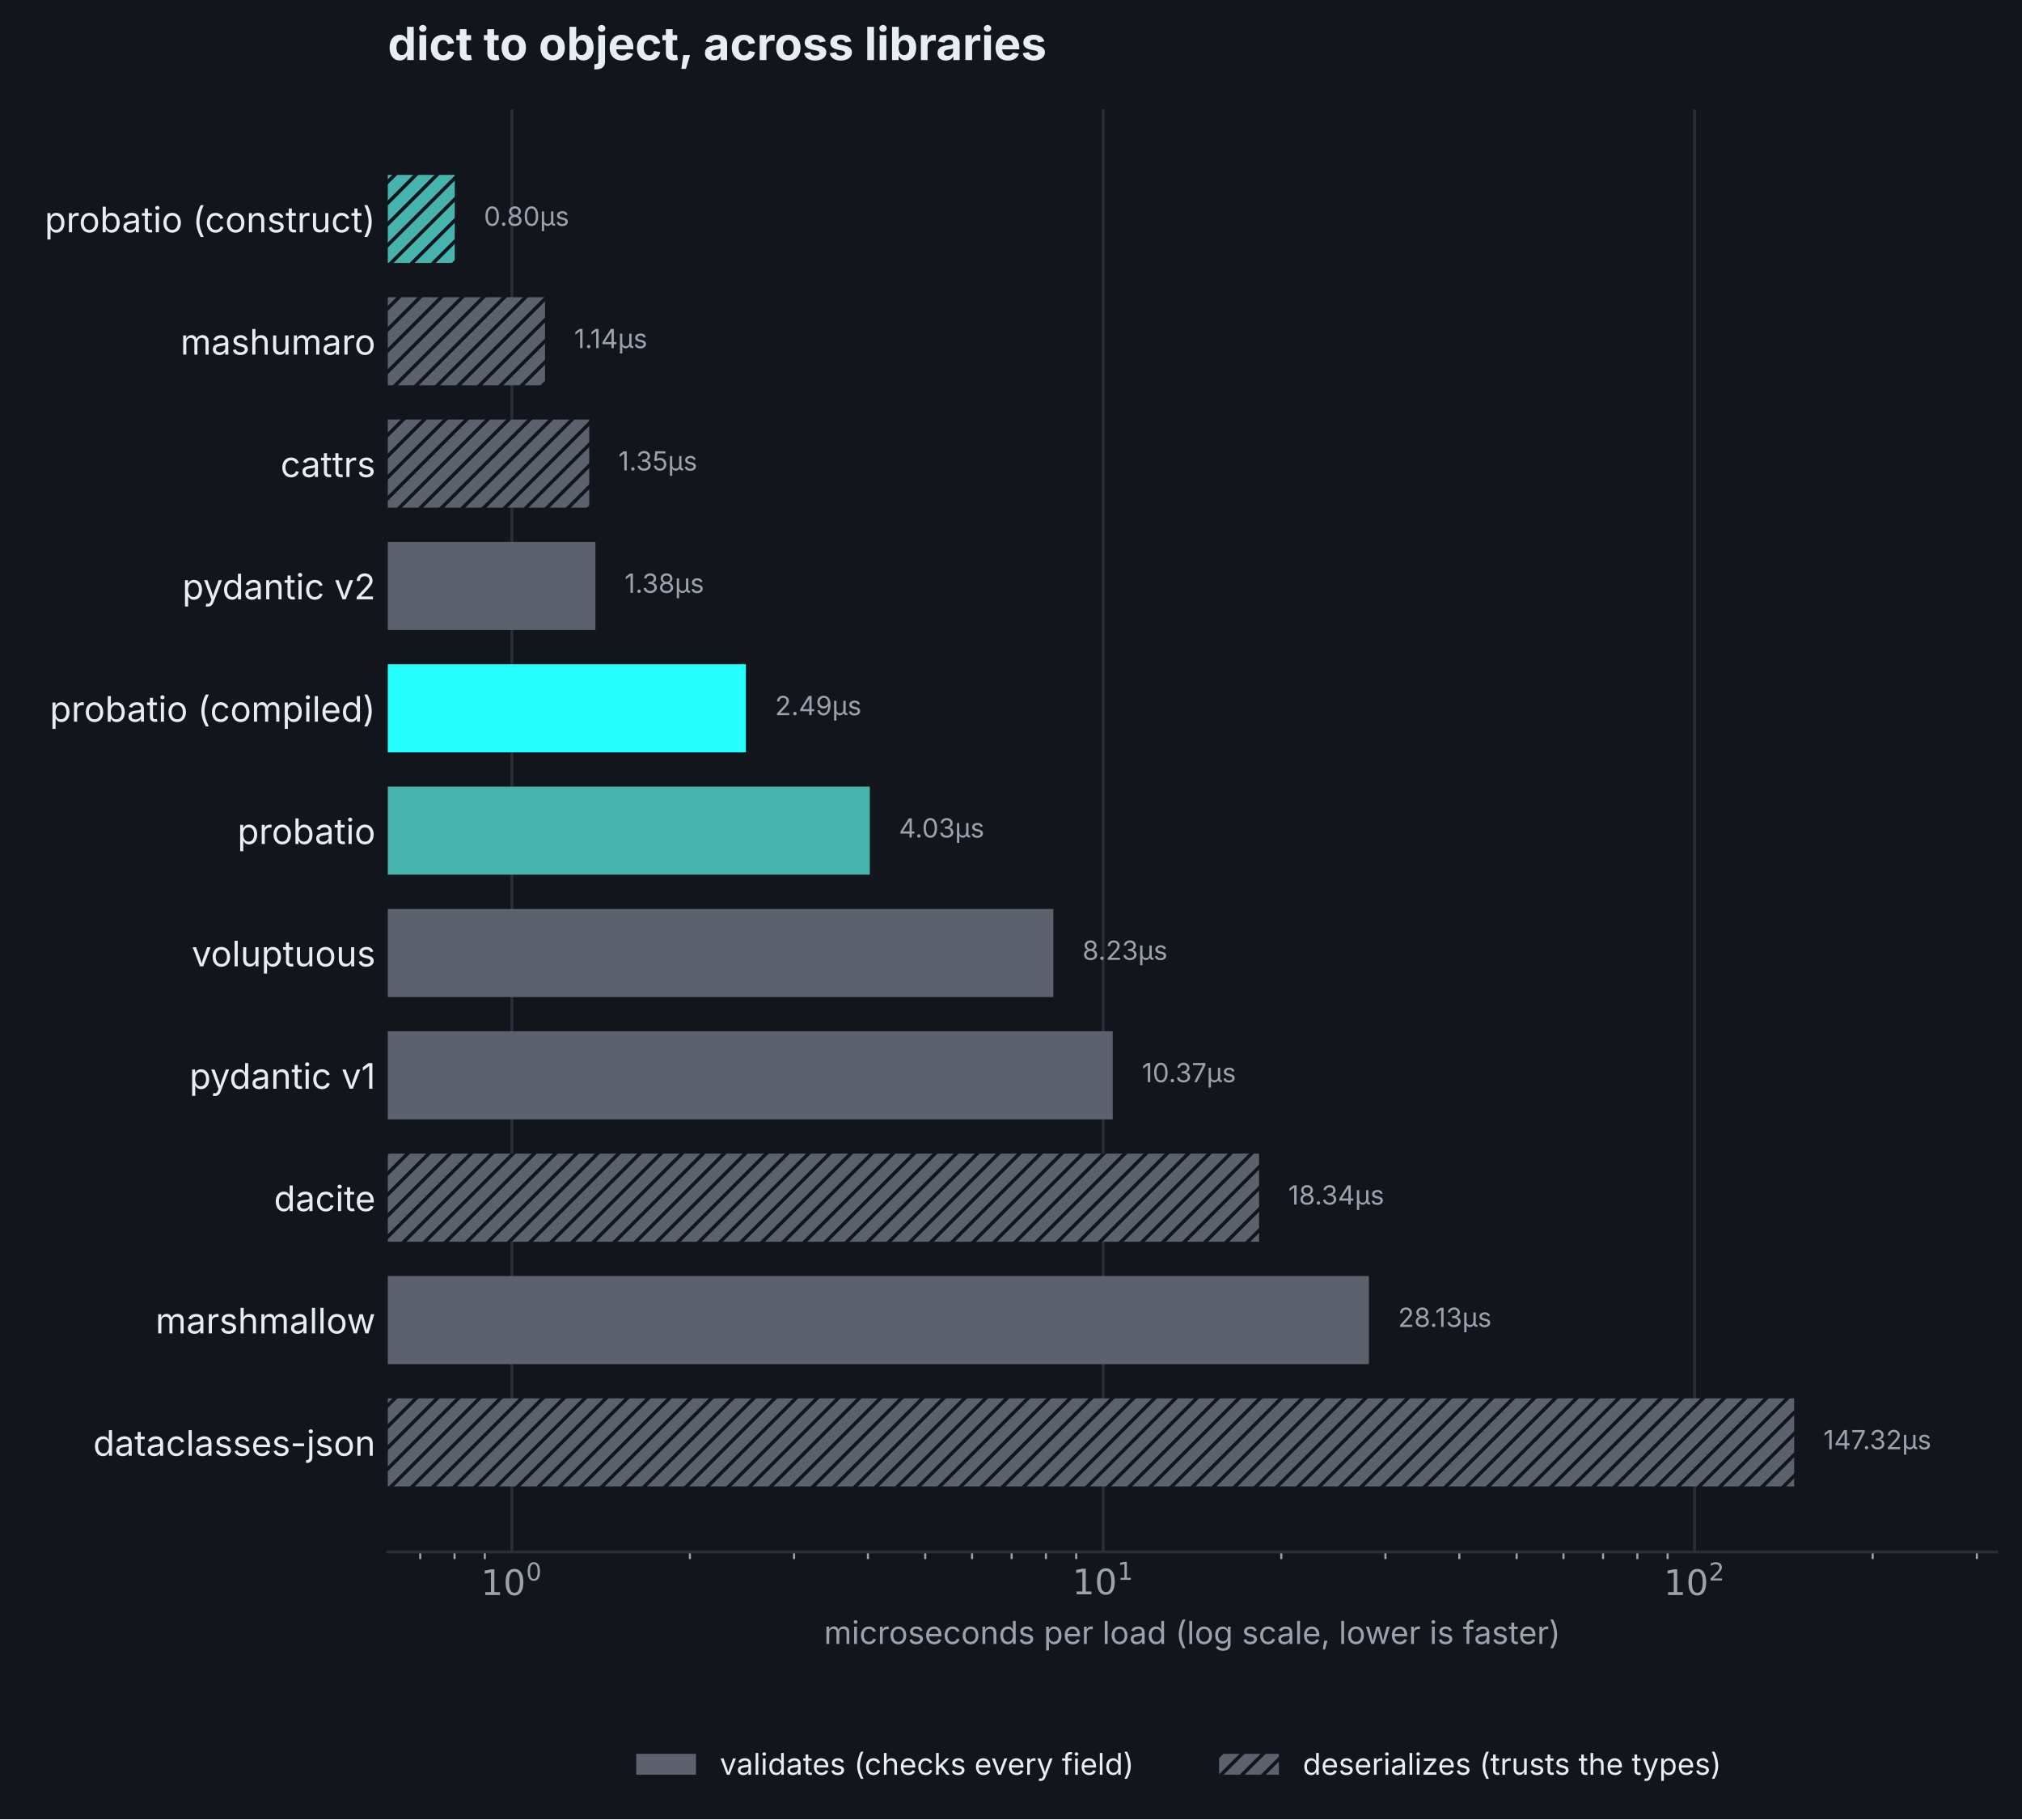
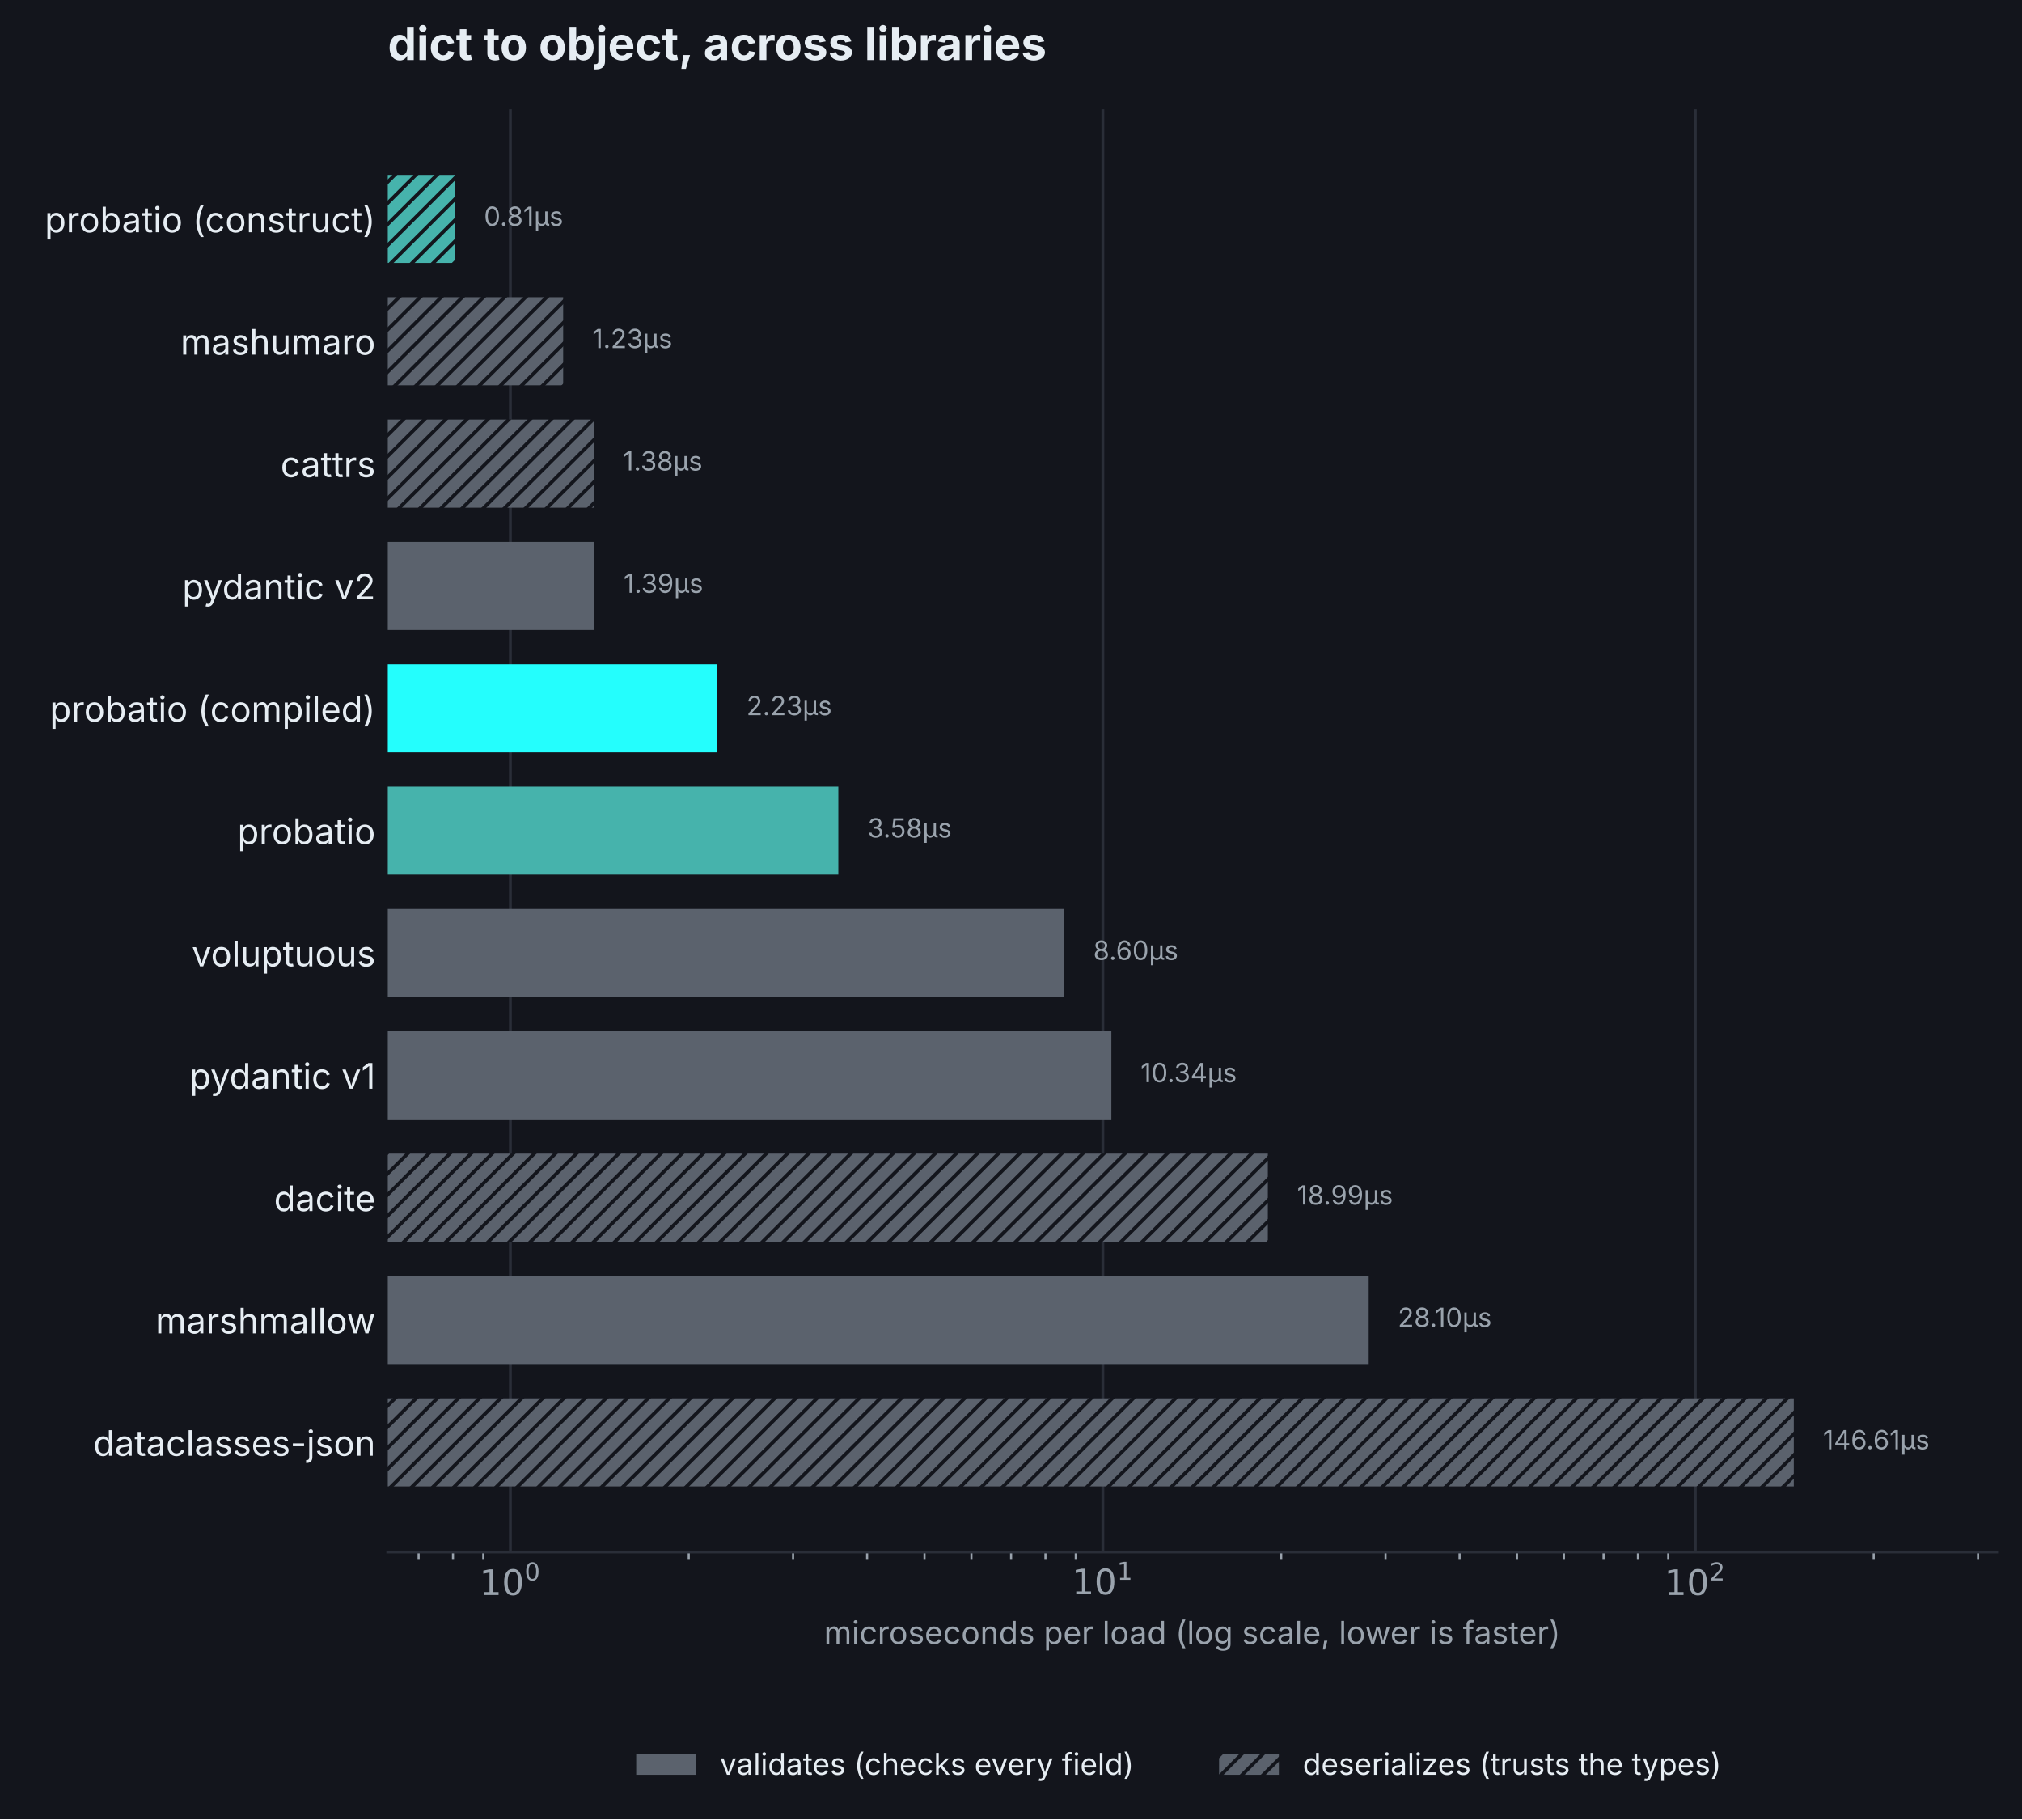
<svg xmlns="http://www.w3.org/2000/svg" xmlns:xlink="http://www.w3.org/1999/xlink" width="575.044pt" height="517.315pt" viewBox="0 0 575.044 517.315" version="1.1">
  <defs>
    <style type="text/css">*{stroke-linejoin: round; stroke-linecap: butt}</style>
  </defs>
  <g id="figure_1">
    <g id="patch_1">
      <path d="M 0 517.315 L 575.044 517.315 L 575.044 -0 L 0 -0 z " style="fill: #13151c" />
    </g>
    <g id="axes_1">
      <g id="patch_2">
        <path d="M 110.284 441.334 L 567.844 441.334 L 567.844 31.078 L 110.284 31.078 z " style="fill: #13151c" />
      </g>
      <g id="matplotlib.axis_1">
        <g id="xtick_1">
          <g id="line2d_1">
-             <path d="M 145.57 441.334 L 145.57 31.078 " clip-path="url(#p5529b08340)" style="fill: none; stroke: #2a2e38; stroke-width: 0.8; stroke-linecap: square" />
+             <path d="M 145.154 441.334 L 145.154 31.078 " clip-path="url(#p9a5a5bb8c3)" style="fill: none; stroke: #2a2e38; stroke-width: 0.8; stroke-linecap: square" />
          </g>
          <g id="line2d_2" />
          <g id="text_1">
-             <g style="fill: #9aa3ad" transform="translate(136.7695 454.234)">
+             <g style="fill: #9aa3ad" transform="translate(136.3541 454.234)">
              <text>
                <tspan x="0" y="-0.675" style="font-size: 10px; font-family: 'DejaVu Sans'; fill: #9aa3ad">1</tspan>
                <tspan x="6.362" y="-0.675" style="font-size: 10px; font-family: 'DejaVu Sans'; fill: #9aa3ad">0</tspan>
                <tspan x="12.82" y="-4.805" style="font-size: 7px; font-family: 'DejaVu Sans'; fill: #9aa3ad">0</tspan>
              </text>
            </g>
          </g>
        </g>
        <g id="xtick_2">
          <g id="line2d_3">
-             <path d="M 313.762 441.334 L 313.762 31.078 " clip-path="url(#p5529b08340)" style="fill: none; stroke: #2a2e38; stroke-width: 0.8; stroke-linecap: square" />
+             <path d="M 313.651 441.334 L 313.651 31.078 " clip-path="url(#p9a5a5bb8c3)" style="fill: none; stroke: #2a2e38; stroke-width: 0.8; stroke-linecap: square" />
          </g>
          <g id="line2d_4" />
          <g id="text_2">
-             <g style="fill: #9aa3ad" transform="translate(304.9615 454.134)">
+             <g style="fill: #9aa3ad" transform="translate(304.851 454.134)">
              <text>
                <tspan x="0" y="-0.762" style="font-size: 10px; font-family: 'DejaVu Sans'; fill: #9aa3ad">1</tspan>
                <tspan x="6.362" y="-0.762" style="font-size: 10px; font-family: 'DejaVu Sans'; fill: #9aa3ad">0</tspan>
                <tspan x="12.82" y="-4.892" style="font-size: 7px; font-family: 'DejaVu Sans'; fill: #9aa3ad">1</tspan>
              </text>
            </g>
          </g>
        </g>
        <g id="xtick_3">
          <g id="line2d_5">
-             <path d="M 481.954 441.334 L 481.954 31.078 " clip-path="url(#p5529b08340)" style="fill: none; stroke: #2a2e38; stroke-width: 0.8; stroke-linecap: square" />
+             <path d="M 482.148 441.334 L 482.148 31.078 " clip-path="url(#p9a5a5bb8c3)" style="fill: none; stroke: #2a2e38; stroke-width: 0.8; stroke-linecap: square" />
          </g>
          <g id="line2d_6" />
          <g id="text_3">
-             <g style="fill: #9aa3ad" transform="translate(473.1536 454.234)">
+             <g style="fill: #9aa3ad" transform="translate(473.3478 454.234)">
              <text>
                <tspan x="0" y="-0.675" style="font-size: 10px; font-family: 'DejaVu Sans'; fill: #9aa3ad">1</tspan>
                <tspan x="6.362" y="-0.675" style="font-size: 10px; font-family: 'DejaVu Sans'; fill: #9aa3ad">0</tspan>
                <tspan x="12.82" y="-4.805" style="font-size: 7px; font-family: 'DejaVu Sans'; fill: #9aa3ad">2</tspan>
              </text>
            </g>
          </g>
        </g>
        <g id="xtick_4">
          <g id="line2d_7">
            <defs>
-               <path id="ma858843902" d="M 0 0 L 0 2 " style="stroke: #9aa3ad; stroke-width: 0.6" />
+               <path id="m7489908bda" d="M 0 0 L 0 2 " style="stroke: #9aa3ad; stroke-width: 0.6" />
            </defs>
            <g>
-               <use xlink:href="#ma858843902" x="119.516" y="441.334" style="fill: #9aa3ad; stroke: #9aa3ad; stroke-width: 0.6" />
+               <use xlink:href="#m7489908bda" x="119.054" y="441.334" style="fill: #9aa3ad; stroke: #9aa3ad; stroke-width: 0.6" />
            </g>
          </g>
        </g>
        <g id="xtick_5">
          <g id="line2d_8">
            <g>
-               <use xlink:href="#ma858843902" x="129.27" y="441.334" style="fill: #9aa3ad; stroke: #9aa3ad; stroke-width: 0.6" />
+               <use xlink:href="#m7489908bda" x="128.825" y="441.334" style="fill: #9aa3ad; stroke: #9aa3ad; stroke-width: 0.6" />
            </g>
          </g>
        </g>
        <g id="xtick_6">
          <g id="line2d_9">
            <g>
-               <use xlink:href="#ma858843902" x="137.873" y="441.334" style="fill: #9aa3ad; stroke: #9aa3ad; stroke-width: 0.6" />
+               <use xlink:href="#m7489908bda" x="137.444" y="441.334" style="fill: #9aa3ad; stroke: #9aa3ad; stroke-width: 0.6" />
            </g>
          </g>
        </g>
        <g id="xtick_7">
          <g id="line2d_10">
            <g>
-               <use xlink:href="#ma858843902" x="196.2" y="441.334" style="fill: #9aa3ad; stroke: #9aa3ad; stroke-width: 0.6" />
+               <use xlink:href="#m7489908bda" x="195.877" y="441.334" style="fill: #9aa3ad; stroke: #9aa3ad; stroke-width: 0.6" />
            </g>
          </g>
        </g>
        <g id="xtick_8">
          <g id="line2d_11">
            <g>
-               <use xlink:href="#ma858843902" x="225.818" y="441.334" style="fill: #9aa3ad; stroke: #9aa3ad; stroke-width: 0.6" />
+               <use xlink:href="#m7489908bda" x="225.548" y="441.334" style="fill: #9aa3ad; stroke: #9aa3ad; stroke-width: 0.6" />
            </g>
          </g>
        </g>
        <g id="xtick_9">
          <g id="line2d_12">
            <g>
-               <use xlink:href="#ma858843902" x="246.831" y="441.334" style="fill: #9aa3ad; stroke: #9aa3ad; stroke-width: 0.6" />
+               <use xlink:href="#m7489908bda" x="246.599" y="441.334" style="fill: #9aa3ad; stroke: #9aa3ad; stroke-width: 0.6" />
            </g>
          </g>
        </g>
        <g id="xtick_10">
          <g id="line2d_13">
            <g>
-               <use xlink:href="#ma858843902" x="263.131" y="441.334" style="fill: #9aa3ad; stroke: #9aa3ad; stroke-width: 0.6" />
+               <use xlink:href="#m7489908bda" x="262.928" y="441.334" style="fill: #9aa3ad; stroke: #9aa3ad; stroke-width: 0.6" />
            </g>
          </g>
        </g>
        <g id="xtick_11">
          <g id="line2d_14">
            <g>
-               <use xlink:href="#ma858843902" x="276.448" y="441.334" style="fill: #9aa3ad; stroke: #9aa3ad; stroke-width: 0.6" />
+               <use xlink:href="#m7489908bda" x="276.27" y="441.334" style="fill: #9aa3ad; stroke: #9aa3ad; stroke-width: 0.6" />
            </g>
          </g>
        </g>
        <g id="xtick_12">
          <g id="line2d_15">
            <g>
-               <use xlink:href="#ma858843902" x="287.708" y="441.334" style="fill: #9aa3ad; stroke: #9aa3ad; stroke-width: 0.6" />
+               <use xlink:href="#m7489908bda" x="287.55" y="441.334" style="fill: #9aa3ad; stroke: #9aa3ad; stroke-width: 0.6" />
            </g>
          </g>
        </g>
        <g id="xtick_13">
          <g id="line2d_16">
            <g>
-               <use xlink:href="#ma858843902" x="297.462" y="441.334" style="fill: #9aa3ad; stroke: #9aa3ad; stroke-width: 0.6" />
+               <use xlink:href="#m7489908bda" x="297.322" y="441.334" style="fill: #9aa3ad; stroke: #9aa3ad; stroke-width: 0.6" />
            </g>
          </g>
        </g>
        <g id="xtick_14">
          <g id="line2d_17">
            <g>
-               <use xlink:href="#ma858843902" x="306.065" y="441.334" style="fill: #9aa3ad; stroke: #9aa3ad; stroke-width: 0.6" />
+               <use xlink:href="#m7489908bda" x="305.941" y="441.334" style="fill: #9aa3ad; stroke: #9aa3ad; stroke-width: 0.6" />
            </g>
          </g>
        </g>
        <g id="xtick_15">
          <g id="line2d_18">
            <g>
-               <use xlink:href="#ma858843902" x="364.392" y="441.334" style="fill: #9aa3ad; stroke: #9aa3ad; stroke-width: 0.6" />
+               <use xlink:href="#m7489908bda" x="364.374" y="441.334" style="fill: #9aa3ad; stroke: #9aa3ad; stroke-width: 0.6" />
            </g>
          </g>
        </g>
        <g id="xtick_16">
          <g id="line2d_19">
            <g>
-               <use xlink:href="#ma858843902" x="394.01" y="441.334" style="fill: #9aa3ad; stroke: #9aa3ad; stroke-width: 0.6" />
+               <use xlink:href="#m7489908bda" x="394.044" y="441.334" style="fill: #9aa3ad; stroke: #9aa3ad; stroke-width: 0.6" />
            </g>
          </g>
        </g>
        <g id="xtick_17">
          <g id="line2d_20">
            <g>
-               <use xlink:href="#ma858843902" x="415.023" y="441.334" style="fill: #9aa3ad; stroke: #9aa3ad; stroke-width: 0.6" />
+               <use xlink:href="#m7489908bda" x="415.096" y="441.334" style="fill: #9aa3ad; stroke: #9aa3ad; stroke-width: 0.6" />
            </g>
          </g>
        </g>
        <g id="xtick_18">
          <g id="line2d_21">
            <g>
-               <use xlink:href="#ma858843902" x="431.323" y="441.334" style="fill: #9aa3ad; stroke: #9aa3ad; stroke-width: 0.6" />
+               <use xlink:href="#m7489908bda" x="431.425" y="441.334" style="fill: #9aa3ad; stroke: #9aa3ad; stroke-width: 0.6" />
            </g>
          </g>
        </g>
        <g id="xtick_19">
          <g id="line2d_22">
            <g>
-               <use xlink:href="#ma858843902" x="444.64" y="441.334" style="fill: #9aa3ad; stroke: #9aa3ad; stroke-width: 0.6" />
+               <use xlink:href="#m7489908bda" x="444.767" y="441.334" style="fill: #9aa3ad; stroke: #9aa3ad; stroke-width: 0.6" />
            </g>
          </g>
        </g>
        <g id="xtick_20">
          <g id="line2d_23">
            <g>
-               <use xlink:href="#ma858843902" x="455.9" y="441.334" style="fill: #9aa3ad; stroke: #9aa3ad; stroke-width: 0.6" />
+               <use xlink:href="#m7489908bda" x="456.047" y="441.334" style="fill: #9aa3ad; stroke: #9aa3ad; stroke-width: 0.6" />
            </g>
          </g>
        </g>
        <g id="xtick_21">
          <g id="line2d_24">
            <g>
-               <use xlink:href="#ma858843902" x="465.654" y="441.334" style="fill: #9aa3ad; stroke: #9aa3ad; stroke-width: 0.6" />
+               <use xlink:href="#m7489908bda" x="465.819" y="441.334" style="fill: #9aa3ad; stroke: #9aa3ad; stroke-width: 0.6" />
            </g>
          </g>
        </g>
        <g id="xtick_22">
          <g id="line2d_25">
            <g>
-               <use xlink:href="#ma858843902" x="474.258" y="441.334" style="fill: #9aa3ad; stroke: #9aa3ad; stroke-width: 0.6" />
+               <use xlink:href="#m7489908bda" x="474.438" y="441.334" style="fill: #9aa3ad; stroke: #9aa3ad; stroke-width: 0.6" />
            </g>
          </g>
        </g>
        <g id="xtick_23">
          <g id="line2d_26">
            <g>
-               <use xlink:href="#ma858843902" x="532.584" y="441.334" style="fill: #9aa3ad; stroke: #9aa3ad; stroke-width: 0.6" />
+               <use xlink:href="#m7489908bda" x="532.87" y="441.334" style="fill: #9aa3ad; stroke: #9aa3ad; stroke-width: 0.6" />
            </g>
          </g>
        </g>
        <g id="xtick_24">
          <g id="line2d_27">
            <g>
-               <use xlink:href="#ma858843902" x="562.202" y="441.334" style="fill: #9aa3ad; stroke: #9aa3ad; stroke-width: 0.6" />
+               <use xlink:href="#m7489908bda" x="562.541" y="441.334" style="fill: #9aa3ad; stroke: #9aa3ad; stroke-width: 0.6" />
            </g>
          </g>
        </g>
        <g id="text_4">
          <text style="font-size: 9px; font-family: 'Inter', 'Inter Variable', 'DejaVu Sans', sans-serif; text-anchor: middle; fill: #9aa3ad" x="339.064" y="467.475" transform="rotate(-0 339.0644 467.4749)">microseconds per load (log scale, lower is faster)</text>
        </g>
      </g>
      <g id="matplotlib.axis_2">
        <g id="ytick_1">
          <g id="line2d_28" />
          <g id="text_5">
            <text style="font-size: 10px; font-family: 'Inter', 'Inter Variable', 'DejaVu Sans', sans-serif; text-anchor: end; fill: #e6edf3" x="106.784" y="66.05" transform="rotate(-0 106.7844 66.04996)">probatio (construct)</text>
          </g>
        </g>
        <g id="ytick_2">
          <g id="line2d_29" />
          <g id="text_6">
            <text style="font-size: 10px; font-family: 'Inter', 'Inter Variable', 'DejaVu Sans', sans-serif; text-anchor: end; fill: #e6edf3" x="106.784" y="100.841" transform="rotate(-0 106.7844 100.841)">mashumaro</text>
          </g>
        </g>
        <g id="ytick_3">
          <g id="line2d_30" />
          <g id="text_7">
            <text style="font-size: 10px; font-family: 'Inter', 'Inter Variable', 'DejaVu Sans', sans-serif; text-anchor: end; fill: #e6edf3" x="106.784" y="135.632" transform="rotate(-0 106.7844 135.6317)">cattrs</text>
          </g>
        </g>
        <g id="ytick_4">
          <g id="line2d_31" />
          <g id="text_8">
            <text style="font-size: 10px; font-family: 'Inter', 'Inter Variable', 'DejaVu Sans', sans-serif; text-anchor: end; fill: #e6edf3" x="106.784" y="170.423" transform="rotate(-0 106.7844 170.4231)">pydantic v2</text>
          </g>
        </g>
        <g id="ytick_5">
          <g id="line2d_32" />
          <g id="text_9">
            <text style="font-size: 10px; font-family: 'Inter', 'Inter Variable', 'DejaVu Sans', sans-serif; text-anchor: end; fill: #e6edf3" x="106.784" y="205.214" transform="rotate(-0 106.7844 205.2141)">probatio (compiled)</text>
          </g>
        </g>
        <g id="ytick_6">
          <g id="line2d_33" />
          <g id="text_10">
            <text style="font-size: 10px; font-family: 'Inter', 'Inter Variable', 'DejaVu Sans', sans-serif; text-anchor: end; fill: #e6edf3" x="106.784" y="240.005" transform="rotate(-0 106.7844 240.0052)">probatio</text>
          </g>
        </g>
        <g id="ytick_7">
          <g id="line2d_34" />
          <g id="text_11">
            <text style="font-size: 10px; font-family: 'Inter', 'Inter Variable', 'DejaVu Sans', sans-serif; text-anchor: end; fill: #e6edf3" x="106.784" y="274.796" transform="rotate(-0 106.7844 274.7962)">voluptuous</text>
          </g>
        </g>
        <g id="ytick_8">
          <g id="line2d_35" />
          <g id="text_12">
            <text style="font-size: 10px; font-family: 'Inter', 'Inter Variable', 'DejaVu Sans', sans-serif; text-anchor: end; fill: #e6edf3" x="106.784" y="309.587" transform="rotate(-0 106.7844 309.5873)">pydantic v1</text>
          </g>
        </g>
        <g id="ytick_9">
          <g id="line2d_36" />
          <g id="text_13">
            <text style="font-size: 10px; font-family: 'Inter', 'Inter Variable', 'DejaVu Sans', sans-serif; text-anchor: end; fill: #e6edf3" x="106.784" y="344.378" transform="rotate(-0 106.7844 344.3783)">dacite</text>
          </g>
        </g>
        <g id="ytick_10">
          <g id="line2d_37" />
          <g id="text_14">
            <text style="font-size: 10px; font-family: 'Inter', 'Inter Variable', 'DejaVu Sans', sans-serif; text-anchor: end; fill: #e6edf3" x="106.784" y="379.169" transform="rotate(-0 106.7844 379.1694)">marshmallow</text>
          </g>
        </g>
        <g id="ytick_11">
          <g id="line2d_38" />
          <g id="text_15">
            <text style="font-size: 10px; font-family: 'Inter', 'Inter Variable', 'DejaVu Sans', sans-serif; text-anchor: end; fill: #e6edf3" x="106.784" y="413.96" transform="rotate(-0 106.7844 413.9604)">dataclasses-json</text>
          </g>
        </g>
      </g>
      <g id="patch_3">
        <path d="M 110.284 441.334 L 567.844 441.334 " style="fill: none; stroke: #2a2e38; stroke-width: 0.8; stroke-linejoin: miter; stroke-linecap: square" />
      </g>
      <g id="patch_4">
-         <path d="M -168046.447 49.726 L 129.33 49.726 L 129.33 74.776 L -168046.447 74.776 z " clip-path="url(#p5529b08340)" style="fill: url(#hf84c0436f1)" />
+         <path d="M -168351.66 49.726 L 129.325 49.726 L 129.325 74.776 L -168351.66 74.776 z " clip-path="url(#p9a5a5bb8c3)" style="fill: url(#hf6860dab9a)" />
      </g>
      <g id="patch_5">
-         <path d="M -168046.447 84.517 L 155.004 84.517 L 155.004 109.567 L -168046.447 109.567 z " clip-path="url(#p5529b08340)" style="fill: url(#hed66c801f2)" />
+         <path d="M -168351.66 84.517 L 160.161 84.517 L 160.161 109.567 L -168351.66 109.567 z " clip-path="url(#p9a5a5bb8c3)" style="fill: url(#hc4965c4b3c)" />
      </g>
      <g id="patch_6">
-         <path d="M -168046.447 119.308 L 167.574 119.308 L 167.574 144.358 L -168046.447 144.358 z " clip-path="url(#p5529b08340)" style="fill: url(#hed66c801f2)" />
+         <path d="M -168351.66 119.308 L 168.86 119.308 L 168.86 144.358 L -168351.66 144.358 z " clip-path="url(#p9a5a5bb8c3)" style="fill: url(#hc4965c4b3c)" />
      </g>
      <g id="patch_7">
-         <path d="M -168046.447 154.099 L 169.327 154.099 L 169.327 179.149 L -168046.447 179.149 z " clip-path="url(#p5529b08340)" style="fill: #5b626d" />
+         <path d="M -168351.66 154.099 L 169.043 154.099 L 169.043 179.149 L -168351.66 179.149 z " clip-path="url(#p9a5a5bb8c3)" style="fill: #5b626d" />
      </g>
      <g id="patch_8">
-         <path d="M -168046.447 188.89 L 212.133 188.89 L 212.133 213.94 L -168046.447 213.94 z " clip-path="url(#p5529b08340)" style="fill: #24fefd" />
+         <path d="M -168351.66 188.89 L 203.995 188.89 L 203.995 213.94 L -168351.66 213.94 z " clip-path="url(#p9a5a5bb8c3)" style="fill: #24fefd" />
      </g>
      <g id="patch_9">
-         <path d="M -168046.447 223.681 L 247.367 223.681 L 247.367 248.731 L -168046.447 248.731 z " clip-path="url(#p5529b08340)" style="fill: #46b3ac" />
+         <path d="M -168351.66 223.681 L 238.416 223.681 L 238.416 248.731 L -168351.66 248.731 z " clip-path="url(#p9a5a5bb8c3)" style="fill: #46b3ac" />
      </g>
      <g id="patch_10">
-         <path d="M -168046.447 258.472 L 299.559 258.472 L 299.559 283.522 L -168046.447 283.522 z " clip-path="url(#p5529b08340)" style="fill: #5b626d" />
+         <path d="M -168351.66 258.472 L 302.616 258.472 L 302.616 283.522 L -168351.66 283.522 z " clip-path="url(#p9a5a5bb8c3)" style="fill: #5b626d" />
      </g>
      <g id="patch_11">
-         <path d="M -168046.447 293.263 L 316.448 293.263 L 316.448 318.313 L -168046.447 318.313 z " clip-path="url(#p5529b08340)" style="fill: #5b626d" />
+         <path d="M -168351.66 293.263 L 316.066 293.263 L 316.066 318.313 L -168351.66 318.313 z " clip-path="url(#p9a5a5bb8c3)" style="fill: #5b626d" />
      </g>
      <g id="patch_12">
-         <path d="M -168046.447 328.054 L 358.069 328.054 L 358.069 353.104 L -168046.447 353.104 z " clip-path="url(#p5529b08340)" style="fill: url(#hed66c801f2)" />
+         <path d="M -168351.66 328.054 L 360.568 328.054 L 360.568 353.104 L -168351.66 353.104 z " clip-path="url(#p9a5a5bb8c3)" style="fill: url(#hc4965c4b3c)" />
      </g>
      <g id="patch_13">
-         <path d="M -168046.447 362.845 L 389.31 362.845 L 389.31 387.895 L -168046.447 387.895 z " clip-path="url(#p5529b08340)" style="fill: #5b626d" />
+         <path d="M -168351.66 362.845 L 389.246 362.845 L 389.246 387.895 L -168351.66 387.895 z " clip-path="url(#p9a5a5bb8c3)" style="fill: #5b626d" />
      </g>
      <g id="patch_14">
-         <path d="M -168046.447 397.636 L 510.252 397.636 L 510.252 422.686 L -168046.447 422.686 z " clip-path="url(#p5529b08340)" style="fill: url(#hed66c801f2)" />
+         <path d="M -168351.66 397.636 L 510.147 397.636 L 510.147 422.686 L -168351.66 422.686 z " clip-path="url(#p9a5a5bb8c3)" style="fill: url(#hc4965c4b3c)" />
      </g>
      <g id="text_16">
-         <text style="font-size: 7.5px; font-family: 'Inter', 'Inter Variable', 'DejaVu Sans', sans-serif; text-anchor: start; fill: #9aa3ad" x="137.609" y="64.199" transform="rotate(-0 137.6085 64.19899)">0.80µs</text>
+         <text style="font-size: 7.5px; font-family: 'Inter', 'Inter Variable', 'DejaVu Sans', sans-serif; text-anchor: start; fill: #9aa3ad" x="137.619" y="64.199" transform="rotate(-0 137.6185 64.19899)">0.81µs</text>
      </g>
      <g id="text_17">
-         <text style="font-size: 7.5px; font-family: 'Inter', 'Inter Variable', 'DejaVu Sans', sans-serif; text-anchor: start; fill: #9aa3ad" x="163.282" y="98.99" transform="rotate(-0 163.2818 98.99003)">1.14µs</text>
+         <text style="font-size: 7.5px; font-family: 'Inter', 'Inter Variable', 'DejaVu Sans', sans-serif; text-anchor: start; fill: #9aa3ad" x="168.454" y="98.99" transform="rotate(-0 168.4536 98.99003)">1.23µs</text>
      </g>
      <g id="text_18">
-         <text style="font-size: 7.5px; font-family: 'Inter', 'Inter Variable', 'DejaVu Sans', sans-serif; text-anchor: start; fill: #9aa3ad" x="175.852" y="133.781" transform="rotate(-0 175.8517 133.7811)">1.35µs</text>
+         <text style="font-size: 7.5px; font-family: 'Inter', 'Inter Variable', 'DejaVu Sans', sans-serif; text-anchor: start; fill: #9aa3ad" x="177.153" y="133.781" transform="rotate(-0 177.1534 133.7811)">1.38µs</text>
      </g>
      <g id="text_19">
-         <text style="font-size: 7.5px; font-family: 'Inter', 'Inter Variable', 'DejaVu Sans', sans-serif; text-anchor: start; fill: #9aa3ad" x="177.605" y="168.572" transform="rotate(-0 177.6054 168.5721)">1.38µs</text>
+         <text style="font-size: 7.5px; font-family: 'Inter', 'Inter Variable', 'DejaVu Sans', sans-serif; text-anchor: start; fill: #9aa3ad" x="177.336" y="168.572" transform="rotate(-0 177.3358 168.5721)">1.39µs</text>
      </g>
      <g id="text_20">
-         <text style="font-size: 7.5px; font-family: 'Inter', 'Inter Variable', 'DejaVu Sans', sans-serif; text-anchor: start; fill: #9aa3ad" x="220.411" y="203.363" transform="rotate(-0 220.411 203.3632)">2.49µs</text>
+         <text style="font-size: 7.5px; font-family: 'Inter', 'Inter Variable', 'DejaVu Sans', sans-serif; text-anchor: start; fill: #9aa3ad" x="212.288" y="203.363" transform="rotate(-0 212.288 203.3632)">2.23µs</text>
      </g>
      <g id="text_21">
-         <text style="font-size: 7.5px; font-family: 'Inter', 'Inter Variable', 'DejaVu Sans', sans-serif; text-anchor: start; fill: #9aa3ad" x="255.645" y="238.154" transform="rotate(-0 255.6454 238.1542)">4.03µs</text>
+         <text style="font-size: 7.5px; font-family: 'Inter', 'Inter Variable', 'DejaVu Sans', sans-serif; text-anchor: start; fill: #9aa3ad" x="246.709" y="238.154" transform="rotate(-0 246.7088 238.1542)">3.58µs</text>
      </g>
      <g id="text_22">
-         <text style="font-size: 7.5px; font-family: 'Inter', 'Inter Variable', 'DejaVu Sans', sans-serif; text-anchor: start; fill: #9aa3ad" x="307.837" y="272.945" transform="rotate(-0 307.8368 272.9453)">8.23µs</text>
+         <text style="font-size: 7.5px; font-family: 'Inter', 'Inter Variable', 'DejaVu Sans', sans-serif; text-anchor: start; fill: #9aa3ad" x="310.909" y="272.945" transform="rotate(-0 310.9095 272.9453)">8.60µs</text>
      </g>
      <g id="text_23">
-         <text style="font-size: 7.5px; font-family: 'Inter', 'Inter Variable', 'DejaVu Sans', sans-serif; text-anchor: start; fill: #9aa3ad" x="324.726" y="307.736" transform="rotate(-0 324.7262 307.7363)">10.37µs</text>
+         <text style="font-size: 7.5px; font-family: 'Inter', 'Inter Variable', 'DejaVu Sans', sans-serif; text-anchor: start; fill: #9aa3ad" x="324.359" y="307.736" transform="rotate(-0 324.3587 307.7363)">10.34µs</text>
      </g>
      <g id="text_24">
-         <text style="font-size: 7.5px; font-family: 'Inter', 'Inter Variable', 'DejaVu Sans', sans-serif; text-anchor: start; fill: #9aa3ad" x="366.347" y="342.527" transform="rotate(-0 366.3475 342.5273)">18.34µs</text>
+         <text style="font-size: 7.5px; font-family: 'Inter', 'Inter Variable', 'DejaVu Sans', sans-serif; text-anchor: start; fill: #9aa3ad" x="368.861" y="342.527" transform="rotate(-0 368.8607 342.5273)">18.99µs</text>
      </g>
      <g id="text_25">
-         <text style="font-size: 7.5px; font-family: 'Inter', 'Inter Variable', 'DejaVu Sans', sans-serif; text-anchor: start; fill: #9aa3ad" x="397.588" y="377.318" transform="rotate(-0 397.5876 377.3184)">28.13µs</text>
+         <text style="font-size: 7.5px; font-family: 'Inter', 'Inter Variable', 'DejaVu Sans', sans-serif; text-anchor: start; fill: #9aa3ad" x="397.539" y="377.318" transform="rotate(-0 397.5388 377.3184)">28.10µs</text>
      </g>
      <g id="text_26">
-         <text style="font-size: 7.5px; font-family: 'Inter', 'Inter Variable', 'DejaVu Sans', sans-serif; text-anchor: start; fill: #9aa3ad" x="518.53" y="412.109" transform="rotate(-0 518.5297 412.1094)">147.32µs</text>
+         <text style="font-size: 7.5px; font-family: 'Inter', 'Inter Variable', 'DejaVu Sans', sans-serif; text-anchor: start; fill: #9aa3ad" x="518.44" y="412.109" transform="rotate(-0 518.4403 412.1094)">146.61µs</text>
      </g>
      <g id="text_27">
        <text style="font-weight: 700; font-size: 13px; font-family: 'Inter', 'Inter Variable', 'DejaVu Sans', sans-serif; text-anchor: start; fill: #e6edf3" x="110.284" y="17.078" transform="rotate(-0 110.2844 17.07797)">dict to object, across libraries</text>
      </g>
      <g id="legend_1">
        <g id="patch_15">
          <path d="M 180.933 504.673 L 197.933 504.673 L 197.933 498.723 L 180.933 498.723 z " style="fill: #5b626d" />
        </g>
        <g id="text_28">
          <text style="font-size: 8.5px; font-family: 'Inter', 'Inter Variable', 'DejaVu Sans', sans-serif; text-anchor: start; fill: #e6edf3" x="204.732" y="504.673" transform="rotate(-0 204.7325 504.6734)">validates (checks every field)</text>
        </g>
        <g id="patch_16">
-           <path d="M 346.7 504.673 L 363.7 504.673 L 363.7 498.723 L 346.7 498.723 z " style="fill: url(#hed66c801f2)" />
+           <path d="M 346.7 504.673 L 363.7 504.673 L 363.7 498.723 L 346.7 498.723 z " style="fill: url(#hc4965c4b3c)" />
        </g>
        <g id="text_29">
          <text style="font-size: 8.5px; font-family: 'Inter', 'Inter Variable', 'DejaVu Sans', sans-serif; text-anchor: start; fill: #e6edf3" x="370.5" y="504.673" transform="rotate(-0 370.4998 504.6734)">deserializes (trusts the types)</text>
        </g>
      </g>
    </g>
  </g>
  <defs>
-     <clipPath id="p5529b08340">
+     <clipPath id="p9a5a5bb8c3">
      <rect x="110.284" y="31.078" width="457.56" height="410.256" />
    </clipPath>
  </defs>
  <defs>
-     <pattern id="hf84c0436f1" patternUnits="userSpaceOnUse" x="0" y="0" width="72" height="72">
+     <pattern id="hf6860dab9a" patternUnits="userSpaceOnUse" x="0" y="0" width="72" height="72">
      <rect x="0" y="0" width="73" height="73" fill="#46b3ac" />
      <path d="M -36 36 L 36 -36 M -33 39 L 39 -33 M -30 42 L 42 -30 M -27 45 L 45 -27 M -24 48 L 48 -24 M -21 51 L 51 -21 M -18 54 L 54 -18 M -15 57 L 57 -15 M -12 60 L 60 -12 M -9 63 L 63 -9 M -6 66 L 66 -6 M -3 69 L 69 -3 M 0 72 L 72 0 M 3 75 L 75 3 M 6 78 L 78 6 M 9 81 L 81 9 M 12 84 L 84 12 M 15 87 L 87 15 M 18 90 L 90 18 M 21 93 L 93 21 M 24 96 L 96 24 M 27 99 L 99 27 M 30 102 L 102 30 M 33 105 L 105 33 M 36 108 L 108 36 " style="fill: #13151c; stroke: #13151c; stroke-width: 1.0; stroke-linecap: butt; stroke-linejoin: miter" />
    </pattern>
-     <pattern id="hed66c801f2" patternUnits="userSpaceOnUse" x="0" y="0" width="72" height="72">
+     <pattern id="hc4965c4b3c" patternUnits="userSpaceOnUse" x="0" y="0" width="72" height="72">
      <rect x="0" y="0" width="73" height="73" fill="#5b626d" />
      <path d="M -36 36 L 36 -36 M -33 39 L 39 -33 M -30 42 L 42 -30 M -27 45 L 45 -27 M -24 48 L 48 -24 M -21 51 L 51 -21 M -18 54 L 54 -18 M -15 57 L 57 -15 M -12 60 L 60 -12 M -9 63 L 63 -9 M -6 66 L 66 -6 M -3 69 L 69 -3 M 0 72 L 72 0 M 3 75 L 75 3 M 6 78 L 78 6 M 9 81 L 81 9 M 12 84 L 84 12 M 15 87 L 87 15 M 18 90 L 90 18 M 21 93 L 93 21 M 24 96 L 96 24 M 27 99 L 99 27 M 30 102 L 102 30 M 33 105 L 105 33 M 36 108 L 108 36 " style="fill: #13151c; stroke: #13151c; stroke-width: 1.0; stroke-linecap: butt; stroke-linejoin: miter" />
    </pattern>
  </defs>
</svg>
